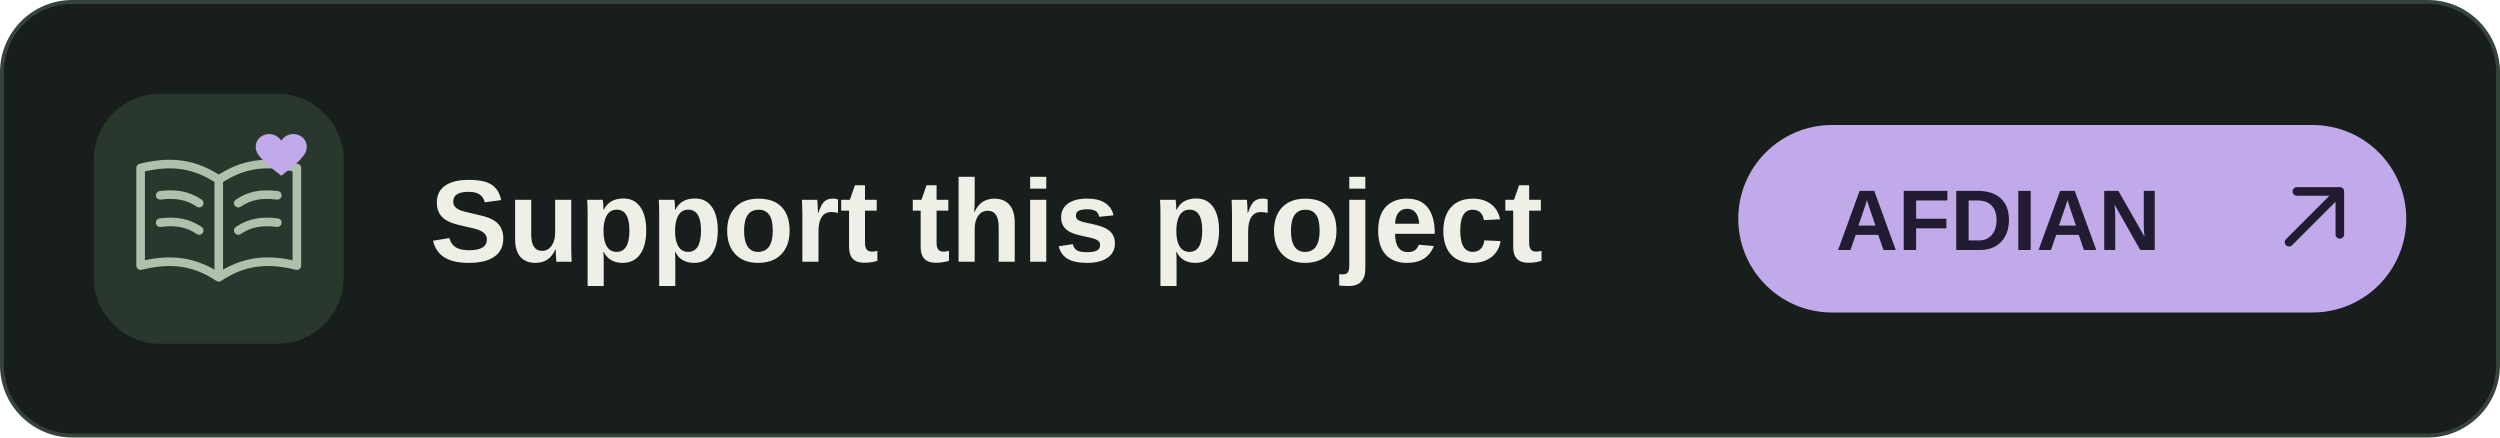
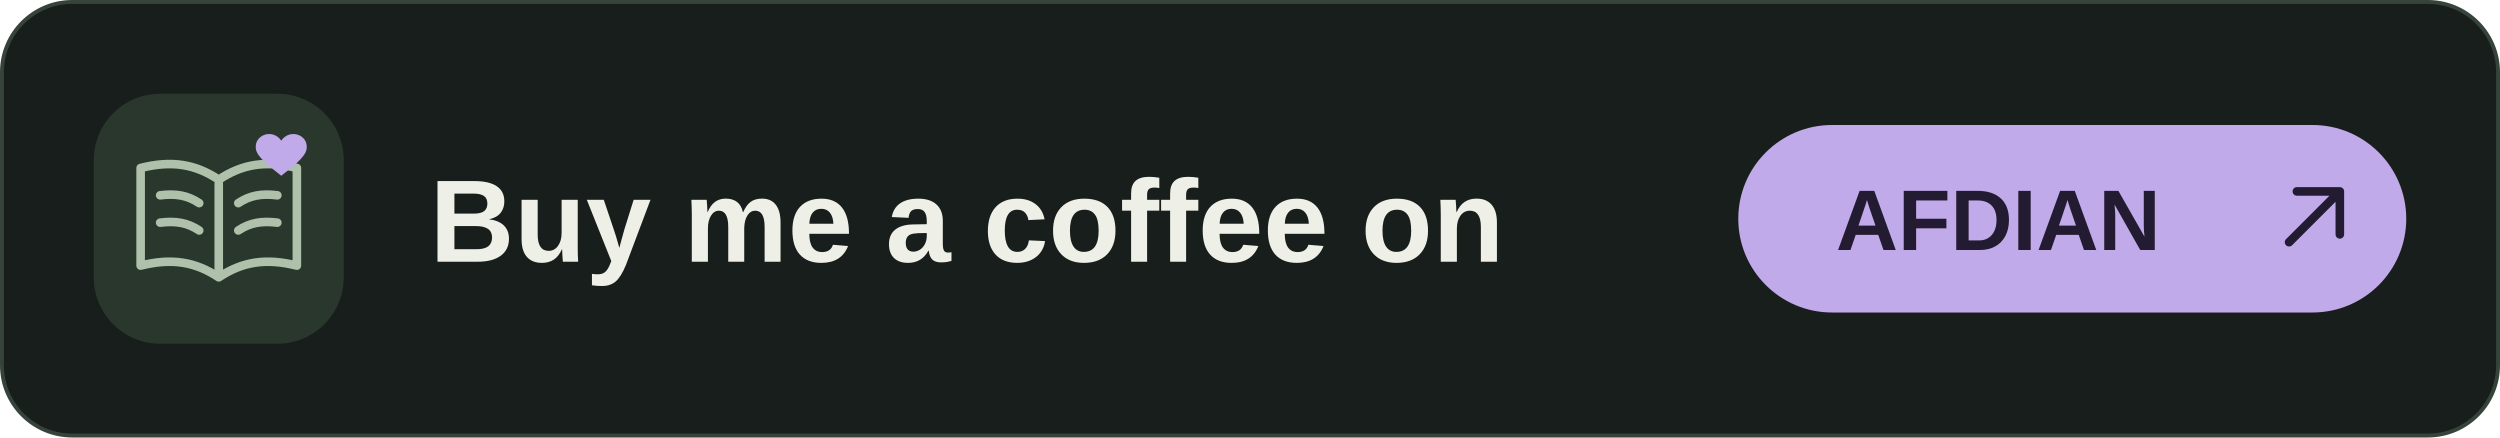
<svg xmlns="http://www.w3.org/2000/svg" width="640" height="112" viewBox="0 0 640 112" role="img" aria-labelledby="title">
  <rect x=".5" y=".5" width="639" height="111" rx="18" fill="#181e1b" stroke="#36433a" />
  <rect x="24" y="24" width="64" height="64" rx="17" fill="#29372d" />
  <g fill="none" stroke="#afc1aa" stroke-width="2.2" stroke-linecap="round" stroke-linejoin="round">
    <path d="M56 46c-6-4-12-5-20-3v25c8-2 14-1 20 3 6-4 12-5 20-3V43c-8-2-14-1-20 3Z" />
    <path d="M56 47v23M41 50c4-.5 7 0 10 2M41 57c4-.5 7 0 10 2M61 52c3-2 6-2.5 10-2M61 59c3-2 6-2.5 10-2" />
  </g>
  <path d="M72 36c-2.2-3.2-7-1.5-6.5 2.1.3 2.2 3.8 4.7 6.5 6.9 2.7-2.2 6.2-4.7 6.5-6.9.5-3.6-4.3-5.3-6.5-2.1Z" fill="#c1aae9" />
-   <text x="110" y="67" fill="#eef0e8" font-family="-apple-system, BlinkMacSystemFont, 'Segoe UI', 'PingFang SC', 'Microsoft YaHei', Arial, sans-serif" font-size="30" font-weight="600">Support this project</text>
+   <text x="110" y="67" fill="#eef0e8" font-family="-apple-system, BlinkMacSystemFont, 'Segoe UI', 'PingFang SC', 'Microsoft YaHei', Arial, sans-serif" font-size="30" font-weight="600">Buy me a coffee on</text>
  <rect x="445" y="32" width="171" height="48" rx="24" fill="#c1aae9" />
  <text x="470" y="64" fill="#231b31" font-family="-apple-system, BlinkMacSystemFont, 'Segoe UI', 'PingFang SC', 'Microsoft YaHei', Arial, sans-serif" font-size="22" font-weight="600">AFDIAN</text>
  <path d="M586 62l13-13m-11 0h11v11" fill="none" stroke="#231b31" stroke-width="2.2" stroke-linecap="round" stroke-linejoin="round" />
</svg>
